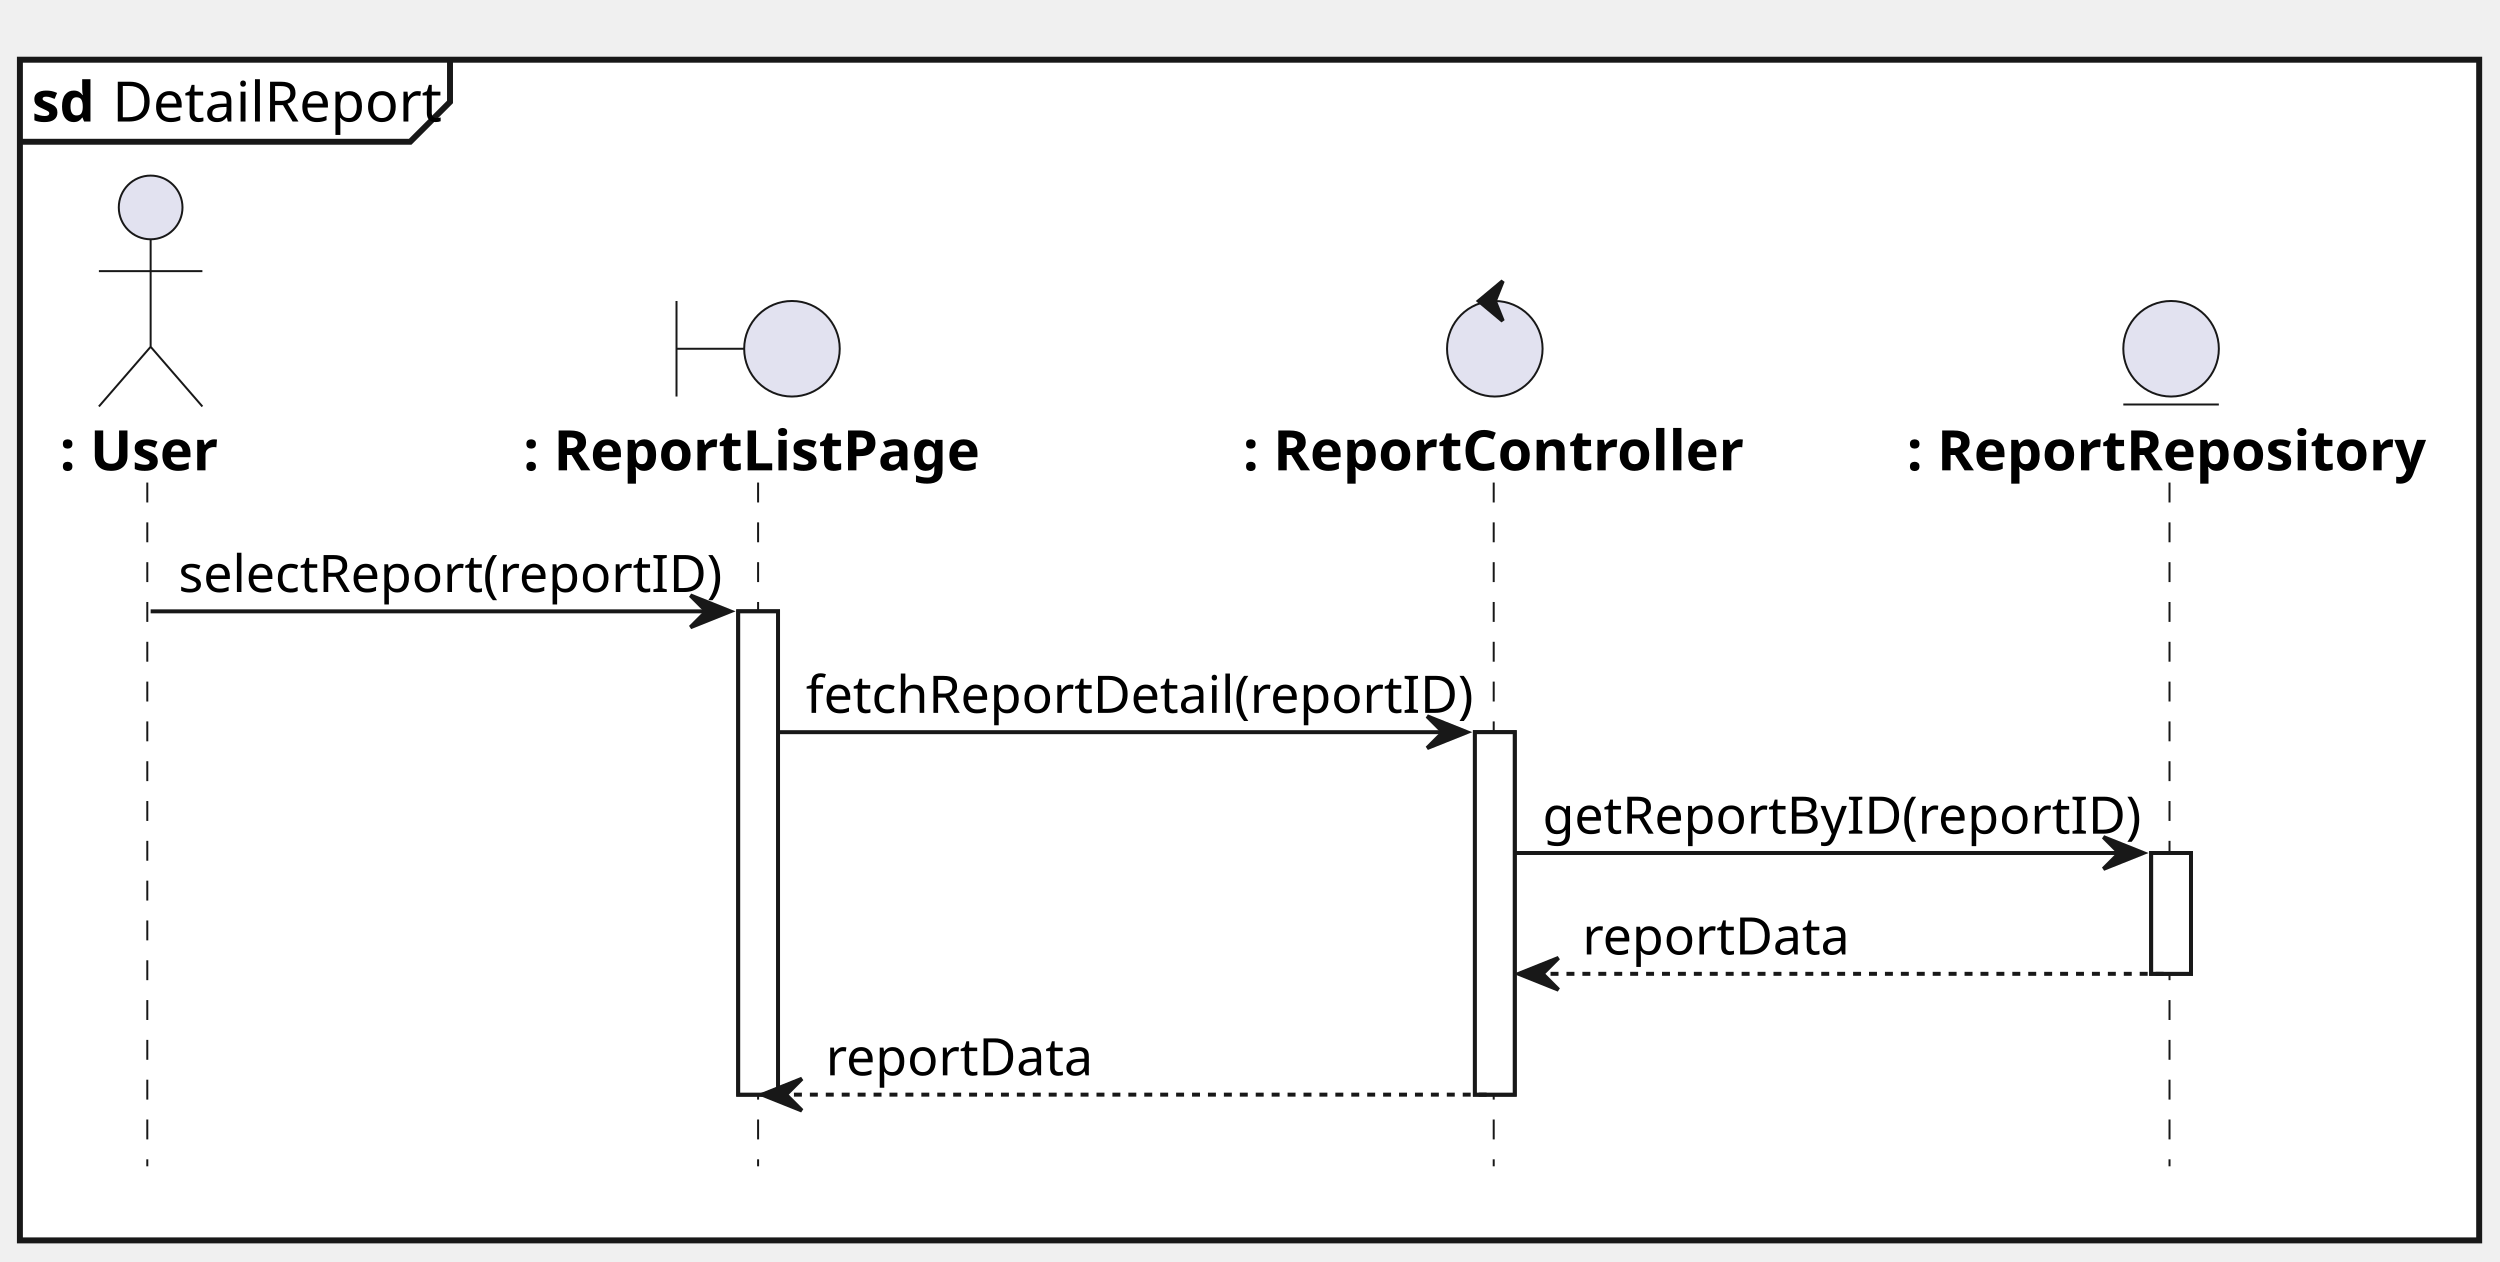
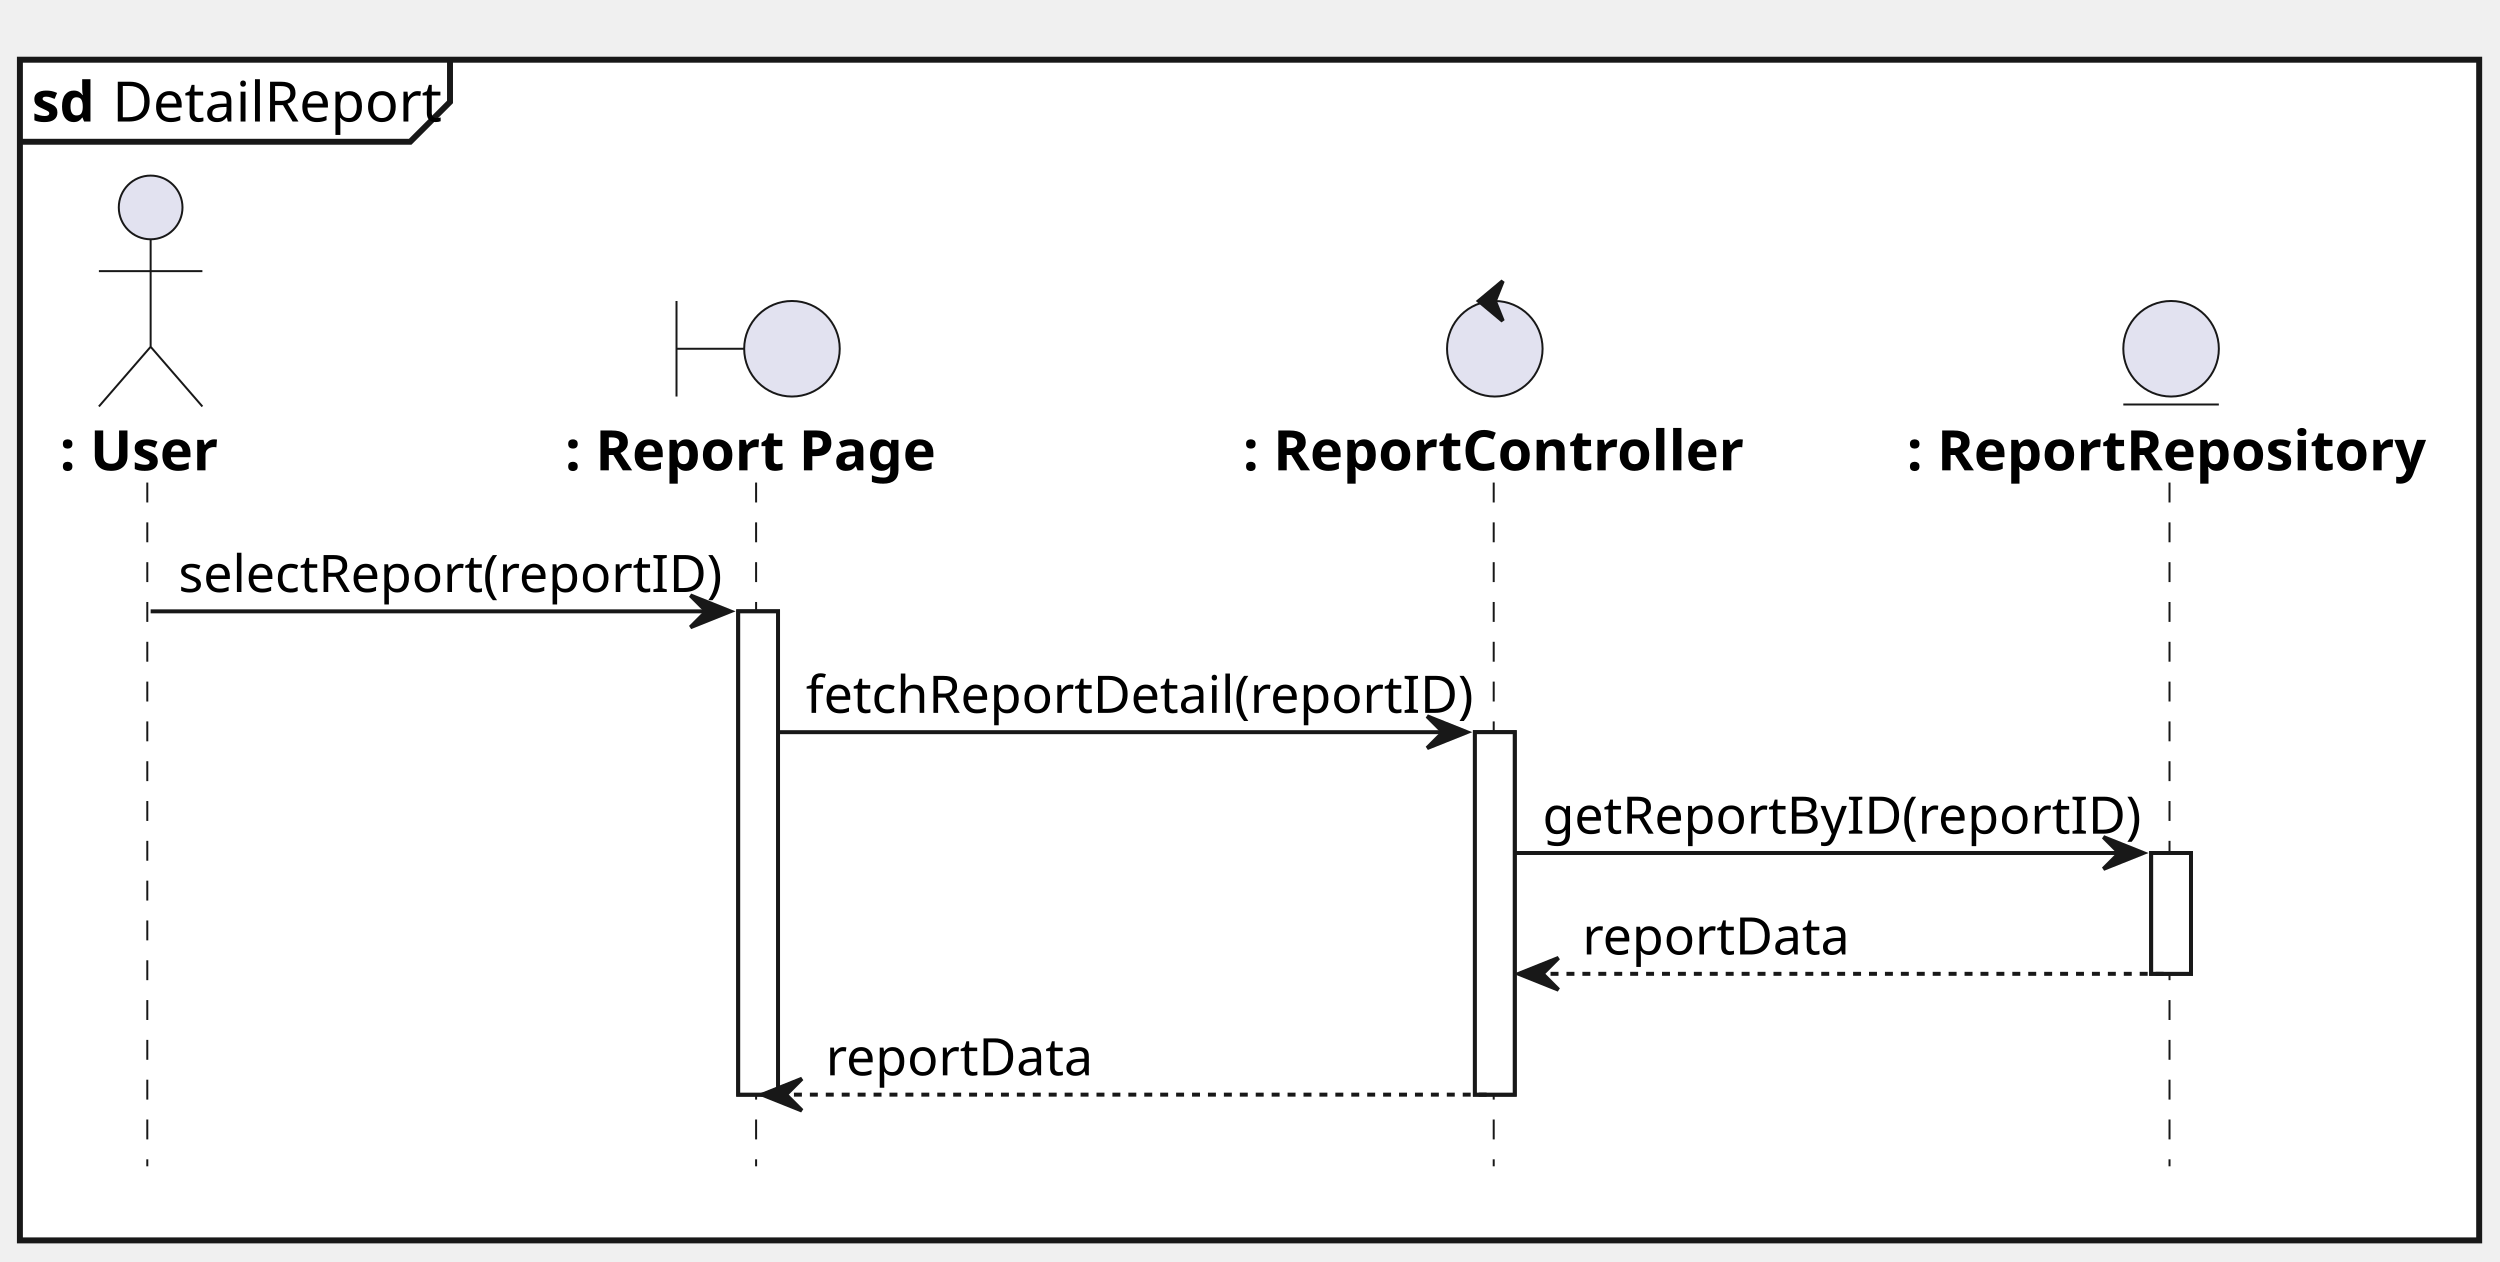
<svg xmlns="http://www.w3.org/2000/svg" contentStyleType="text/css" data-diagram-type="SEQUENCE" height="317px" preserveAspectRatio="none" style="width:628px;height:317px;background:#FFFFFF;" version="1.1" viewBox="0 0 628 317" width="628px" zoomAndPan="magnify">
  <defs />
  <g>
    <rect fill="#FFFFFF" height="296.586" style="stroke:#181818;stroke-width:1.5;" width="617.769" x="5" y="15" />
    <path d="M113.041,15 L113.041,25.609 L103.041,35.609 L5,35.609" fill="none" style="stroke:#181818;stroke-width:1.5;" />
    <text fill="#000000" font-family="sans-serif" font-size="14" font-weight="bold" lengthAdjust="spacing" textLength="16.338" x="8" y="30.533">sd</text>
    <text fill="#000000" font-family="sans-serif" font-size="14" lengthAdjust="spacing" textLength="77.814" x="28.227" y="30.533">DetailReport</text>
    <g>
      <rect fill="#FFFFFF" height="121.406" style="stroke:#181818;stroke-width:1;" width="10" x="185.439" y="153.57" />
    </g>
    <g>
      <rect fill="#FFFFFF" height="91.055" style="stroke:#181818;stroke-width:1;" width="10" x="370.496" y="183.922" />
    </g>
    <g>
      <rect fill="#FFFFFF" height="30.352" style="stroke:#181818;stroke-width:1;" width="10" x="540.375" y="214.273" />
    </g>
    <g>
      <rect fill="#000000" fill-opacity="0" height="171.758" width="8" x="33.841" y="121.219" />
      <line style="stroke:#181818;stroke-width:0.5;stroke-dasharray:5,5;" x1="37" x2="37" y1="121.219" y2="292.977" />
    </g>
    <g>
      <rect fill="#000000" fill-opacity="0" height="171.758" width="8" x="186.439" y="121.219" />
-       <line style="stroke:#181818;stroke-width:0.5;stroke-dasharray:5,5;" x1="190.432" x2="190.432" y1="121.219" y2="292.977" />
+       <line style="stroke:#181818;stroke-width:0.5;stroke-dasharray:5,5;" x1="189.932" x2="189.932" y1="121.219" y2="292.977" />
    </g>
    <g>
      <rect fill="#000000" fill-opacity="0" height="171.758" width="8" x="371.496" y="121.219" />
      <line style="stroke:#181818;stroke-width:0.5;stroke-dasharray:5,5;" x1="375.22" x2="375.22" y1="121.219" y2="292.977" />
    </g>
    <g>
      <rect fill="#000000" fill-opacity="0" height="171.758" width="8" x="541.375" y="121.219" />
      <line style="stroke:#181818;stroke-width:0.5;stroke-dasharray:5,5;" x1="544.982" x2="544.982" y1="121.219" y2="292.977" />
    </g>
    <g class="participant participant-head" data-participant="User">
      <text fill="#000000" font-family="sans-serif" font-size="14" font-weight="bold" lengthAdjust="spacing" textLength="39.683" x="15" y="118.143">: User</text>
      <ellipse cx="37.841" cy="52.109" fill="#E2E2F0" rx="8" ry="8" style="stroke:#181818;stroke-width:0.5;" />
      <path d="M37.841,60.109 L37.841,87.109 M24.841,68.109 L50.841,68.109 M37.841,87.109 L24.841,102.109 M37.841,87.109 L50.841,102.109" fill="none" style="stroke:#181818;stroke-width:0.5;" />
    </g>
    <g class="participant participant-head" data-participant="ReportListPage">
-       <text fill="#000000" font-family="sans-serif" font-size="14" font-weight="bold" lengthAdjust="spacing" textLength="112.014" x="131.432" y="118.143">: ReportListPage</text>
+       <text fill="#000000" font-family="sans-serif" font-size="14" font-weight="bold" lengthAdjust="spacing" textLength="91.014" x="141.932" y="118.143">: Report Page</text>
      <path d="M169.939,75.609 L169.939,99.609 M169.939,87.609 L186.939,87.609" fill="none" style="stroke:#181818;stroke-width:0.5;" />
      <ellipse cx="198.939" cy="87.609" fill="#E2E2F0" rx="12" ry="12" style="stroke:#181818;stroke-width:0.5;" />
    </g>
    <g class="participant participant-head" data-participant="ReportController">
      <text fill="#000000" font-family="sans-serif" font-size="14" font-weight="bold" lengthAdjust="spacing" textLength="120.552" x="312.22" y="118.143">: ReportController</text>
      <ellipse cx="375.496" cy="87.609" fill="#E2E2F0" rx="12" ry="12" style="stroke:#181818;stroke-width:0.5;" />
      <polygon fill="#181818" points="371.496,75.609,377.496,70.609,375.496,75.609,377.496,80.609,371.496,75.609" style="stroke:#181818;stroke-width:1;" />
    </g>
    <g class="participant participant-head" data-participant="ReportRepository">
      <text fill="#000000" font-family="sans-serif" font-size="14" font-weight="bold" lengthAdjust="spacing" textLength="126.786" x="478.982" y="118.143">: ReportRepository</text>
      <ellipse cx="545.375" cy="87.609" fill="#E2E2F0" rx="12" ry="12" style="stroke:#181818;stroke-width:0.5;" />
      <line style="stroke:#181818;stroke-width:0.5;" x1="533.375" x2="557.375" y1="101.609" y2="101.609" />
    </g>
    <g>
      <rect fill="#FFFFFF" height="121.406" style="stroke:#181818;stroke-width:1;" width="10" x="185.439" y="153.57" />
    </g>
    <g>
      <rect fill="#FFFFFF" height="91.055" style="stroke:#181818;stroke-width:1;" width="10" x="370.496" y="183.922" />
    </g>
    <g>
      <rect fill="#FFFFFF" height="30.352" style="stroke:#181818;stroke-width:1;" width="10" x="540.375" y="214.273" />
    </g>
    <g class="message" data-participant-1="User" data-participant-2="ReportListPage">
      <polygon fill="#181818" points="173.439,149.57,183.439,153.57,173.439,157.57,177.439,153.57" style="stroke:#181818;stroke-width:1;" />
      <line style="stroke:#181818;stroke-width:1;" x1="37.841" x2="179.439" y1="153.57" y2="153.57" />
      <text fill="#000000" font-family="sans-serif" font-size="13" lengthAdjust="spacing" textLength="128.597" x="44.841" y="148.714">selectReport(reportID)</text>
    </g>
    <g class="message" data-participant-1="ReportListPage" data-participant-2="ReportController">
      <polygon fill="#181818" points="358.496,179.922,368.496,183.922,358.496,187.922,362.496,183.922" style="stroke:#181818;stroke-width:1;" />
      <line style="stroke:#181818;stroke-width:1;" x1="195.439" x2="364.496" y1="183.922" y2="183.922" />
      <text fill="#000000" font-family="sans-serif" font-size="13" lengthAdjust="spacing" textLength="156.057" x="202.439" y="179.065">fetchReportDetail(reportID)</text>
    </g>
    <g class="message" data-participant-1="ReportController" data-participant-2="ReportRepository">
      <polygon fill="#181818" points="528.375,210.273,538.375,214.273,528.375,218.273,532.375,214.273" style="stroke:#181818;stroke-width:1;" />
      <line style="stroke:#181818;stroke-width:1;" x1="380.496" x2="534.375" y1="214.273" y2="214.273" />
      <text fill="#000000" font-family="sans-serif" font-size="13" lengthAdjust="spacing" textLength="140.88" x="387.496" y="209.417">getReportByID(reportID)</text>
    </g>
    <g class="message" data-participant-1="ReportRepository" data-participant-2="ReportController">
      <polygon fill="#181818" points="391.496,240.625,381.496,244.625,391.496,248.625,387.496,244.625" style="stroke:#181818;stroke-width:1;" />
      <line style="stroke:#181818;stroke-width:1;stroke-dasharray:2,2;" x1="385.496" x2="544.375" y1="244.625" y2="244.625" />
      <text fill="#000000" font-family="sans-serif" font-size="13" lengthAdjust="spacing" textLength="61.42" x="397.496" y="239.769">reportData</text>
    </g>
    <g class="message" data-participant-1="ReportController" data-participant-2="ReportListPage">
      <polygon fill="#181818" points="201.439,270.977,191.439,274.977,201.439,278.977,197.439,274.977" style="stroke:#181818;stroke-width:1;" />
      <line style="stroke:#181818;stroke-width:1;stroke-dasharray:2,2;" x1="195.439" x2="374.496" y1="274.977" y2="274.977" />
      <text fill="#000000" font-family="sans-serif" font-size="13" lengthAdjust="spacing" textLength="61.42" x="207.439" y="270.12">reportData</text>
    </g>
  </g>
</svg>
